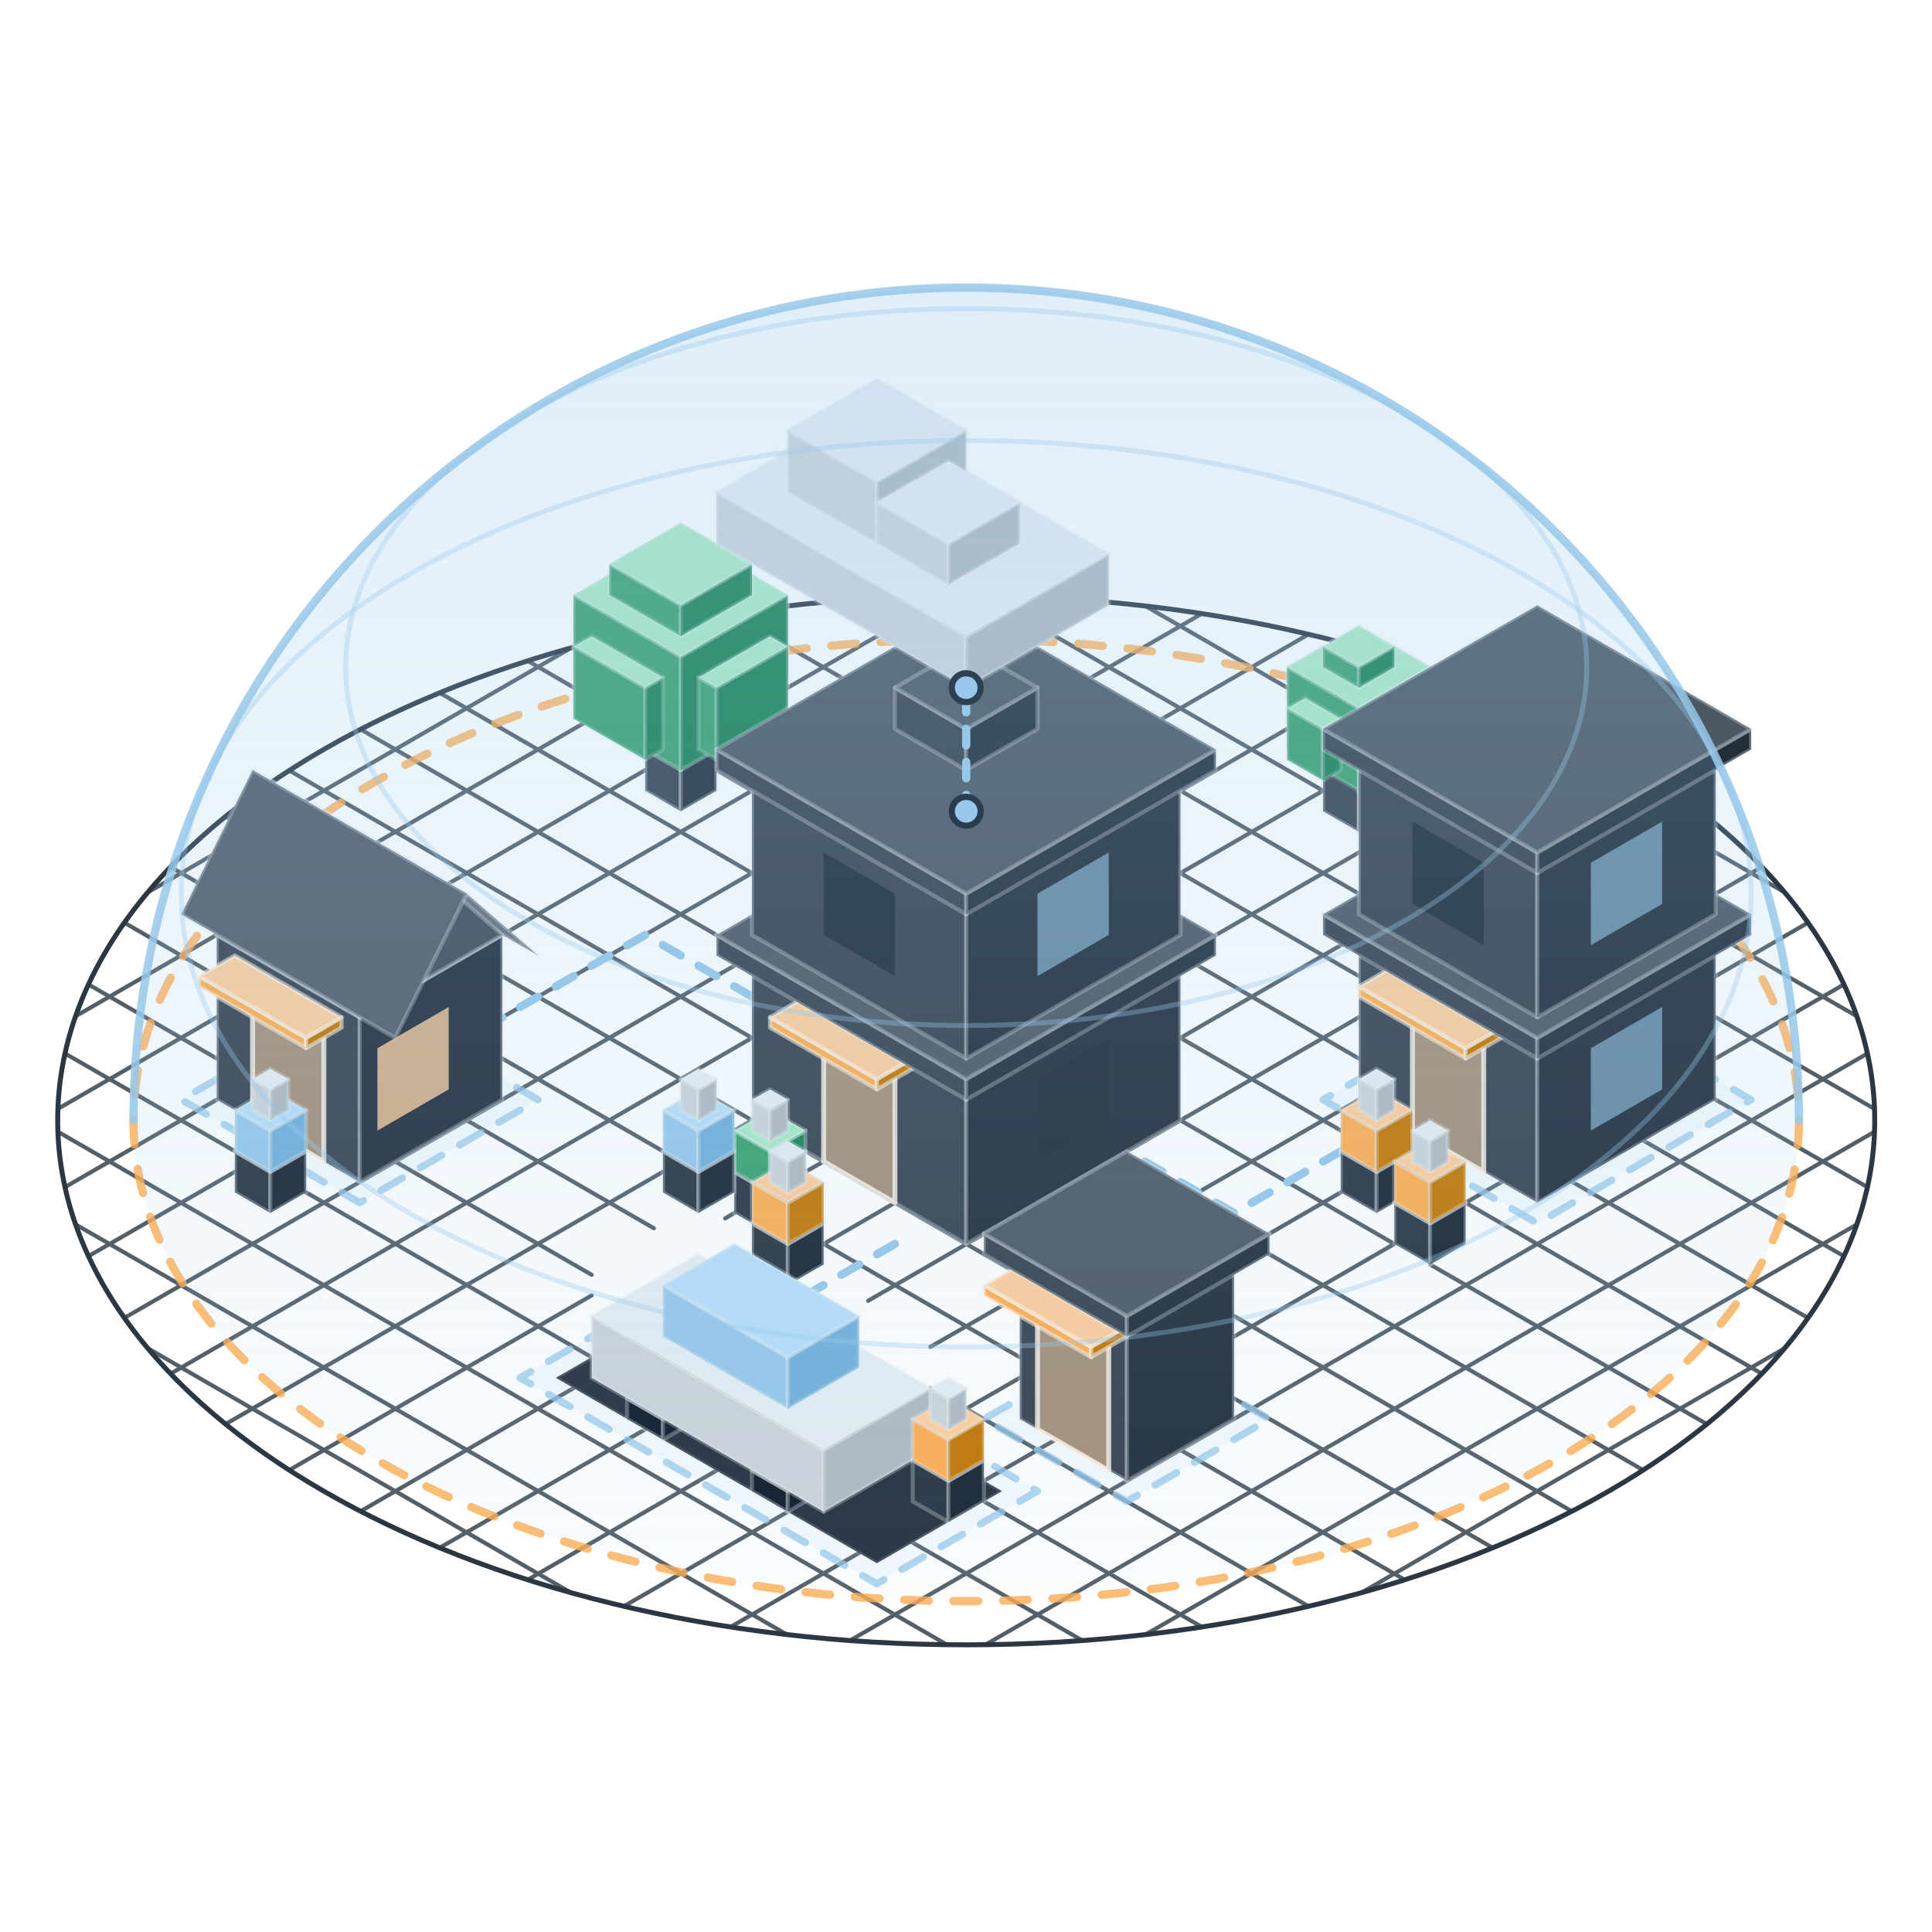
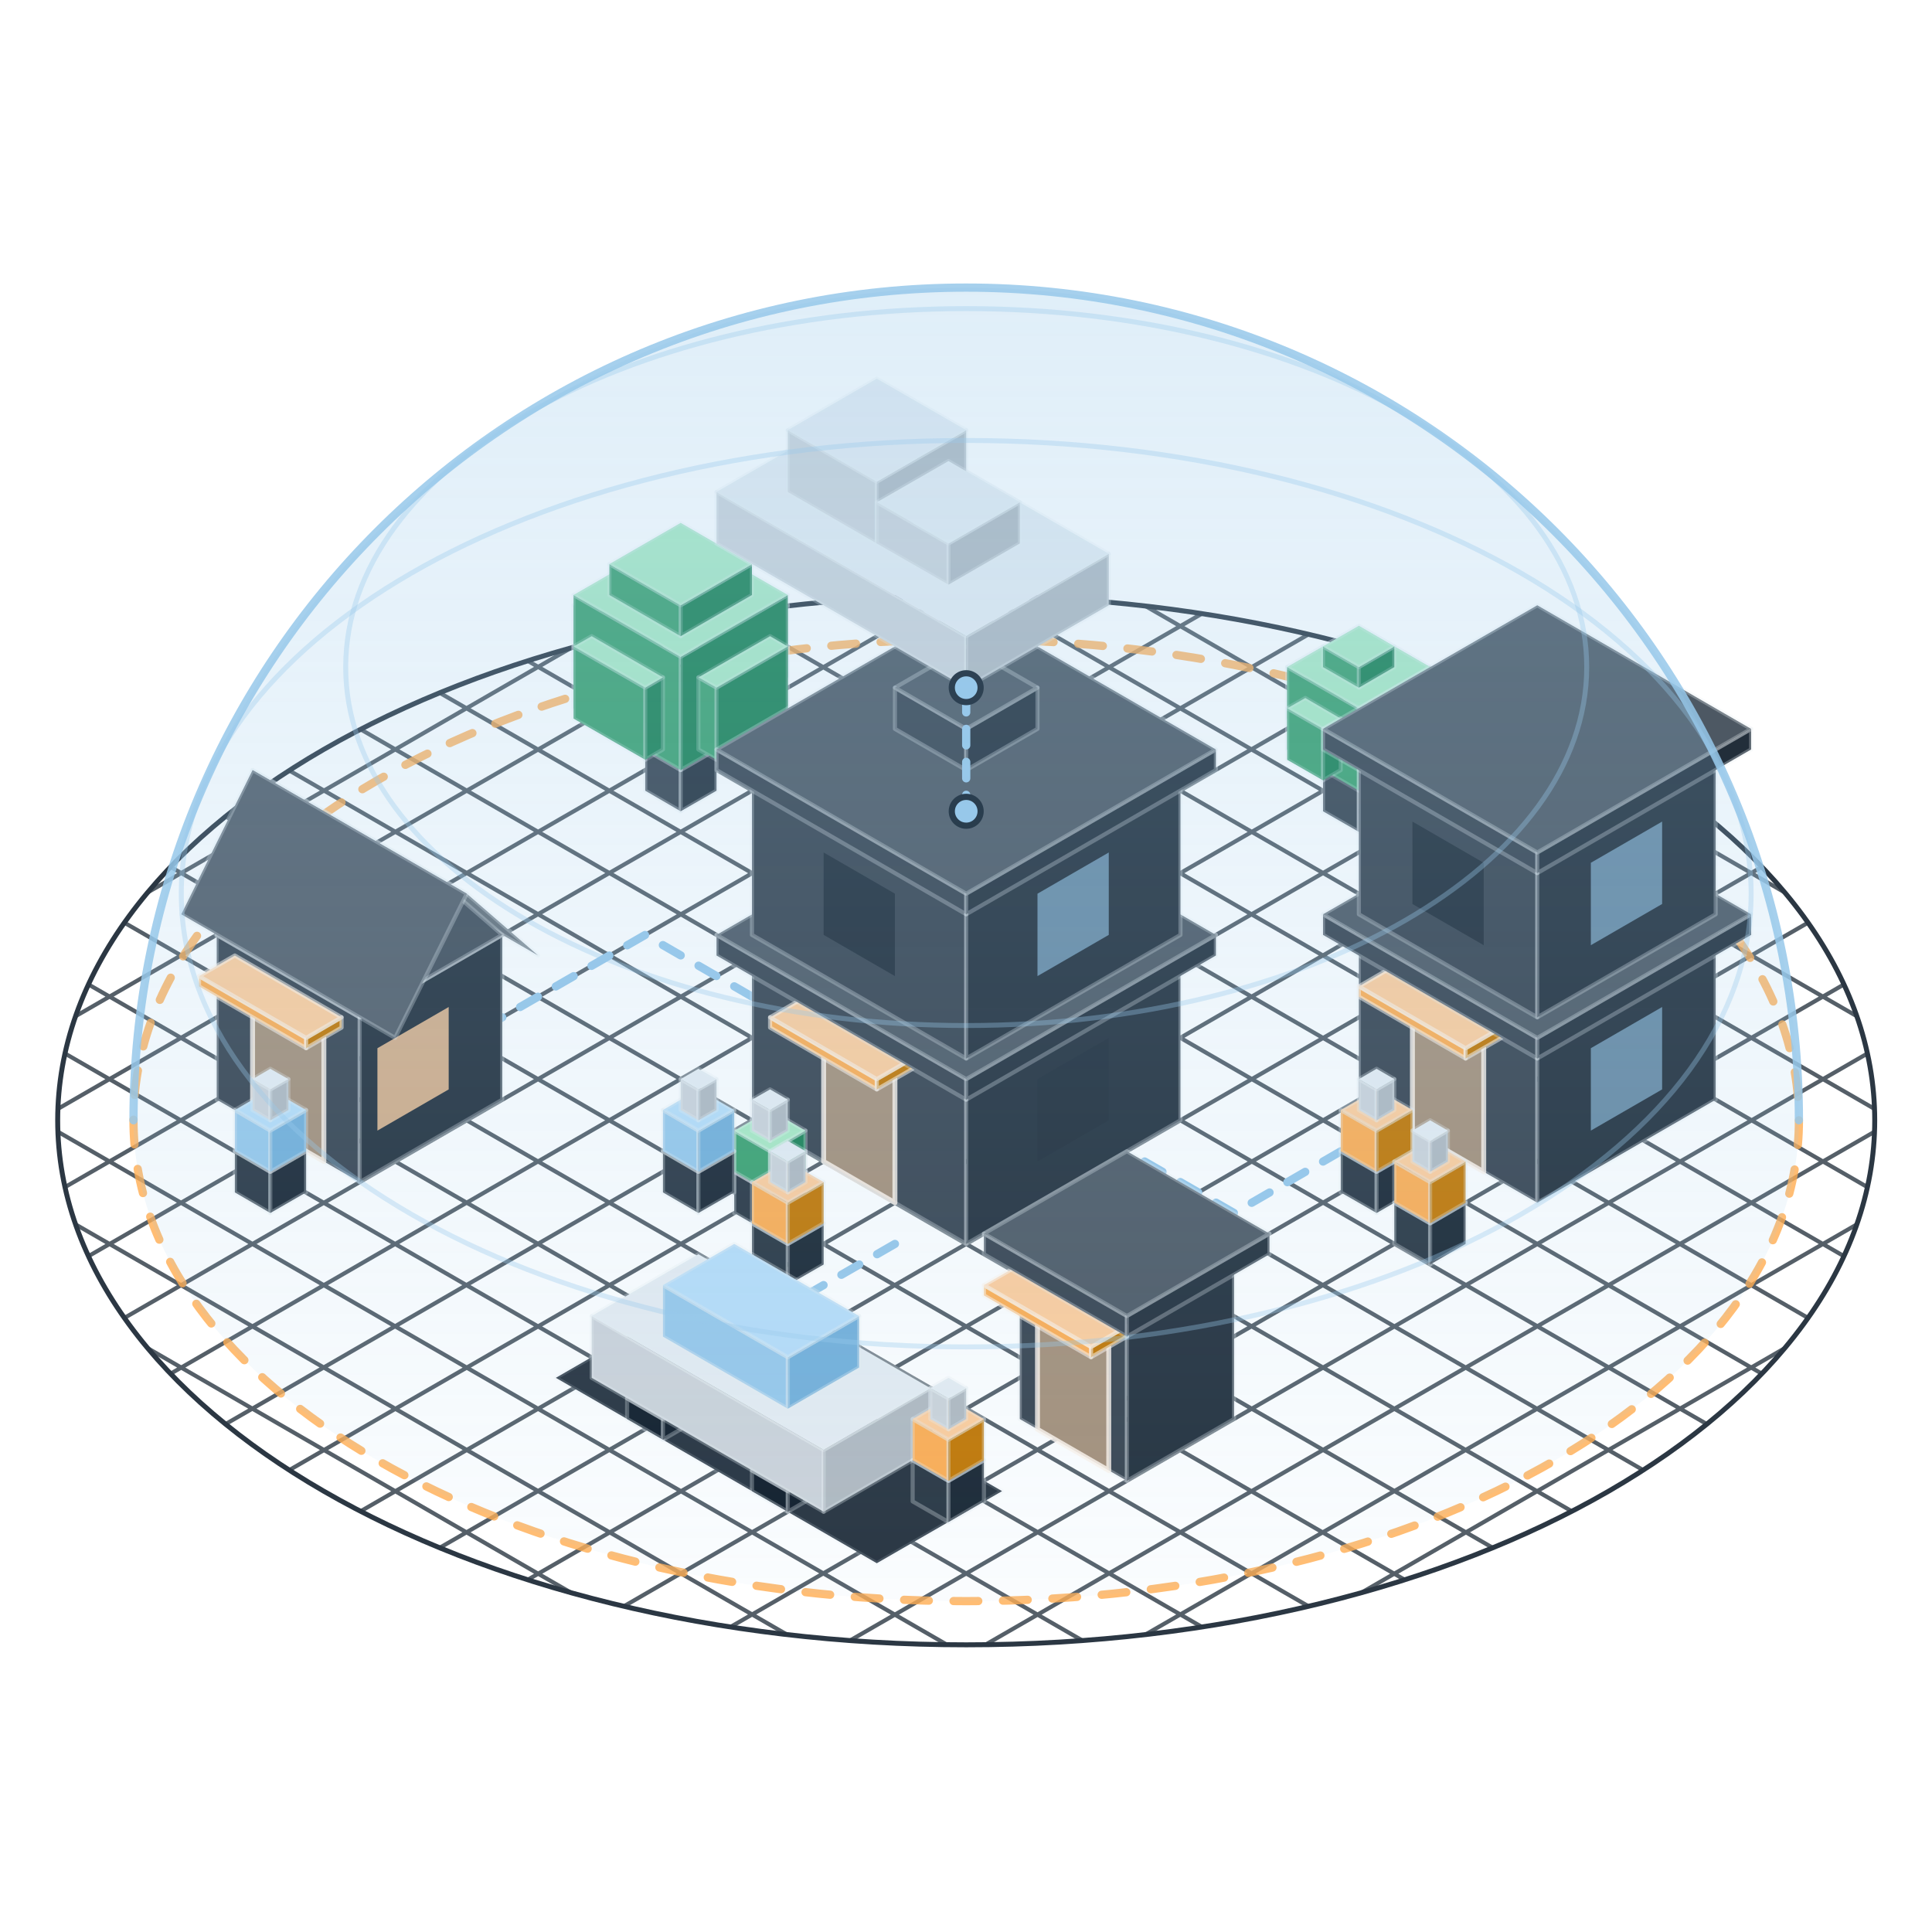
<svg xmlns="http://www.w3.org/2000/svg" id="plain" viewBox="-234.5 -271.9 468.9 468.9" width="480" height="480" role="img" aria-label="A business that grows: the office, a home, a car and café, a second office, the cloud over it all, and a dome that protects it">
  <style>svg:target .lbl{display:none}</style>
  <g font-family="Barlow, 'Segoe UI', Roboto, Helvetica, Arial, sans-serif" stroke-linecap="round" stroke-linejoin="round">
-     <path d="M-96.0,-114.6L-198.5,-55.4M-43.7,-124.7L-216.1,-25.3M-4.8,-127.2L-52.0,-100.0M-77.9,-85.0L-129.9,-55.0M-181.9,-25.0L-220.4,-2.8M28.1,-126.2L4.3,-112.5M-52.0,-80.0L-112.6,-45.0M-181.9,-5.0L-218.7,16.2M57.1,-122.9L21.7,-102.5M-52.0,-60.0L-112.6,-25.0M-177.5,12.5L-212.9,32.9M83.0,-117.9L39.0,-92.5M-52.0,-40.0L-204.2,47.9M106.4,-111.5L52.0,-80.0M-52.0,-20.0L-193.1,61.5M86.6,-80.0L52.0,-60.0M-52.0,0.0L-60.6,5.0M-73.6,12.5L-179.7,73.7M95.3,-65.0L52.0,-40.0M-34.6,10.0L-39.0,12.5M-56.3,22.5L-58.5,23.8M-90.9,42.5L-164.3,84.9M99.6,-47.5L52.0,-20.0M-17.3,20.0L-34.6,30.0M-95.3,65.0L-147.0,94.9M95.3,-25.0L-23.8,43.8M-77.9,75.0L-127.7,103.7M193.1,-61.5L181.9,-55.0M95.3,-5.0L47.6,22.5M13.0,42.5L-8.7,55.0M-60.6,85.0L-106.4,111.5M204.2,-47.9L181.9,-35.0M112.6,5.0L108.3,7.5M90.9,17.5L65.0,32.5M13.0,62.5L-8.7,75.0M-43.3,95.0L-83.0,117.9M212.9,-32.9L181.9,-15.0M129.9,15.0L121.2,20.0M103.9,30.0L65.0,52.5M21.7,77.5L4.3,87.5M-26.0,105.0L-57.1,122.9M218.7,-16.2L-28.1,126.2M220.4,2.8L4.8,127.2M216.1,25.3L43.7,124.7M198.5,55.4L96.0,114.6M96.0,-114.6L116.9,-102.5M181.9,-65.0L198.5,-55.4M43.7,-124.7L99.6,-92.5M177.5,-47.5L216.1,-25.3M4.8,-127.2L86.6,-80.0M181.9,-25.0L220.4,-2.8M-28.1,-126.2L-4.3,-112.5M52.0,-80.0L95.3,-55.0M181.9,-5.0L218.7,16.2M-57.1,-122.9L-21.7,-102.5M52.0,-60.0L95.3,-35.0M164.5,5.0L212.9,32.9M-83.0,-117.9L-69.3,-110.0M-52.0,-100.0L-39.0,-92.5M52.0,-40.0L95.3,-15.0M147.2,15.0L204.2,47.9M-106.4,-111.5L-86.6,-100.0M-60.6,-85.0L-52.0,-80.0M52.0,-20.0L95.3,5.0M108.3,12.5L112.6,15.0M121.2,20.0L193.1,61.5M-127.7,-103.7L-52.0,-60.0M52.0,0.0L103.9,30.0M112.6,35.0L179.7,73.7M-147.0,-94.9L-52.0,-40.0M34.6,10.0L164.3,84.9M-164.3,-84.9L-52.0,-20.0M17.3,20.0L26.0,25.0M65.0,47.5L147.0,94.9M-179.7,-73.7L-155.9,-60.0M-112.6,-35.0L13.0,37.5M65.0,67.5L127.7,103.7M-193.1,-61.5L-173.2,-50.0M-112.6,-15.0L-73.6,7.5M-34.6,30.0L13.0,57.5M52.0,80.0L106.4,111.5M-204.2,-47.9L-181.9,-35.0M-121.2,0.0L-75.8,26.2M-8.7,65.0L83.0,117.9M-212.9,-32.9L-181.9,-15.0M-138.6,10.0L-90.9,37.5M4.3,92.5L57.1,122.9M-218.7,-16.2L-177.5,7.5M-160.2,17.5L-90.9,57.5M-13.0,102.5L28.1,126.2M-220.4,2.8L-4.8,127.2M-216.1,25.3L-43.7,124.7M-198.5,55.4L-96.0,114.6" class="floor" fill="none" stroke="#2B3743" stroke-width="1" stroke-opacity="0.8" />
+     <path d="M-96.0,-114.6L-198.5,-55.4M-43.7,-124.7L-216.1,-25.3M-4.8,-127.2L-220.4,-2.8M28.1,-126.2L-218.7,16.2M57.1,-122.9L-212.9,32.9M83.0,-117.9L-204.2,47.9M106.4,-111.5L-193.1,61.5M127.7,-103.7L-179.7,73.7M147.0,-94.9L-164.3,84.9M164.3,-84.9L-147.0,94.9M179.7,-73.7L-127.7,103.7M193.1,-61.5L-106.4,111.5M204.2,-47.9L-83.0,117.9M212.9,-32.9L-57.1,122.9M218.7,-16.2L-28.1,126.2M220.4,2.8L4.8,127.2M216.1,25.3L43.7,124.7M198.5,55.4L96.0,114.6M96.0,-114.6L198.5,-55.4M43.7,-124.7L216.1,-25.3M4.8,-127.2L220.4,-2.8M-28.1,-126.2L218.7,16.2M-57.1,-122.9L212.9,32.9M-83.0,-117.9L204.2,47.9M-106.4,-111.5L193.1,61.5M-127.7,-103.7L179.7,73.7M-147.0,-94.9L164.3,84.9M-164.3,-84.9L147.0,94.9M-179.7,-73.7L127.7,103.7M-193.1,-61.5L106.4,111.5M-204.2,-47.9L83.0,117.9M-212.9,-32.9L57.1,122.9M-218.7,-16.2L28.1,126.2M-220.4,2.8L-4.8,127.2M-216.1,25.3L-43.7,124.7M-198.5,55.4L-96.0,114.6" class="floor" fill="none" stroke="#2B3743" stroke-width="1" stroke-opacity="0.8" />
    <ellipse cx="0.0" cy="0.0" rx="220.5" ry="127.3" fill="none" stroke="#2B3743" stroke-width="1.2" />
-     <g class="lot" data-s="2">
-       <polygon points="-147.2,-30.0 -103.9,-5.0 -147.2,20.0 -190.5,-5.0" fill="#97C8EA" fill-opacity="0.09" stroke="#97C8EA" stroke-width="1.75" stroke-opacity="0.75" stroke-dasharray="6 5" />
-     </g>
-     <g class="lot" data-s="3">
-       <polygon points="-69.3,40.0 17.3,90.0 -21.7,112.5 -108.3,62.5" fill="#97C8EA" fill-opacity="0.09" stroke="#97C8EA" stroke-width="1.75" stroke-opacity="0.75" stroke-dasharray="6 5" />
-       <polygon points="39.0,52.5 73.6,72.5 39.0,92.5 4.3,72.5" fill="#97C8EA" fill-opacity="0.09" stroke="#97C8EA" stroke-width="1.75" stroke-opacity="0.75" stroke-dasharray="6 5" />
-     </g>
-     <g class="lot" data-s="4">
-       <polygon points="138.6,-35.0 190.5,-5.0 138.6,25.0 86.6,-5.0" fill="#97C8EA" fill-opacity="0.09" stroke="#97C8EA" stroke-width="1.75" stroke-opacity="0.75" stroke-dasharray="6 5" />
-     </g>
    <g class="pc" data-s="5" data-o="0">
      <ellipse cx="0.0" cy="0.0" rx="202.1" ry="116.7" fill="none" stroke="#FFAD51" stroke-width="2" stroke-dasharray="6 6" stroke-opacity="0.8" />
    </g>
    <g class="pc" data-s="2" data-o="1">
      <polyline points="-26.0,-15.0 -77.9,-45.0 -125.6,-17.5" fill="none" stroke="#97C8EA" stroke-width="2" stroke-dasharray="5 5" stroke-linecap="round" />
    </g>
    <g class="pc" data-s="3" data-o="2">
      <polyline points="-17.3,30.0 -56.3,52.5" fill="none" stroke="#97C8EA" stroke-width="2" stroke-dasharray="5 5" stroke-linecap="round" />
    </g>
    <g class="pc" data-s="4" data-o="2">
      <polyline points="43.3,10.0 65.0,22.5 99.6,2.5" fill="none" stroke="#97C8EA" stroke-width="2" stroke-dasharray="5 5" stroke-linecap="round" />
    </g>
    <polygon points="-69.3,45.0 8.7,90.0 -21.7,107.5 -99.6,62.5" fill="#25303C" stroke="#E6ECF2" stroke-width="1" stroke-opacity="0.15" />
    <polyline points="-71.4,61.2 -54.1,71.2" fill="none" stroke="#E6ECF2" stroke-width="1.5" stroke-opacity="0.35" />
    <g class="pc" data-s="1" data-o="2">
      <polygon points="86.6,-75.0 95.3,-70.0 95.3,-82.5 86.6,-87.5" fill="#37424E" stroke="#E6ECF2" stroke-width="1" stroke-opacity="0.3" />
      <polygon points="103.9,-75.0 95.3,-70.0 95.3,-82.5 103.9,-87.5" fill="#222E3A" stroke="#E6ECF2" stroke-width="1" stroke-opacity="0.3" />
      <polygon points="95.3,-92.5 103.9,-87.5 95.3,-82.5 86.6,-87.5" fill="#4D5863" stroke="#E6ECF2" stroke-width="1" stroke-opacity="0.3" />
      <polygon points="86.6,-87.5 95.3,-82.5 95.3,-85.0 86.6,-90.0" fill="#3BA16E" stroke="#E6ECF2" stroke-width="1" stroke-opacity="0.22" />
      <polygon points="103.9,-87.5 95.3,-82.5 95.3,-85.0 103.9,-90.0" fill="#198152" stroke="#E6ECF2" stroke-width="1" stroke-opacity="0.22" />
      <polygon points="95.3,-95.0 103.9,-90.0 95.3,-85.0 86.6,-90.0" fill="#A9E9C3" stroke="#E6ECF2" stroke-width="1" stroke-opacity="0.22" />
      <polygon points="77.9,-97.5 82.3,-95.0 82.3,-107.5 77.9,-110.0" fill="#3BA16E" stroke="#E6ECF2" stroke-width="1" stroke-opacity="0.22" />
      <polygon points="90.9,-100.0 82.3,-95.0 82.3,-107.5 90.9,-112.5" fill="#198152" stroke="#E6ECF2" stroke-width="1" stroke-opacity="0.22" />
      <polygon points="86.6,-115.0 90.9,-112.5 82.3,-107.5 77.9,-110.0" fill="#A9E9C3" stroke="#E6ECF2" stroke-width="1" stroke-opacity="0.22" />
      <polygon points="99.6,-100.0 108.3,-95.0 108.3,-107.5 99.6,-112.5" fill="#3BA16E" stroke="#E6ECF2" stroke-width="1" stroke-opacity="0.22" />
      <polygon points="112.6,-97.5 108.3,-95.0 108.3,-107.5 112.6,-110.0" fill="#198152" stroke="#E6ECF2" stroke-width="1" stroke-opacity="0.22" />
      <polygon points="103.9,-115.0 112.6,-110.0 108.3,-107.5 99.6,-112.5" fill="#A9E9C3" stroke="#E6ECF2" stroke-width="1" stroke-opacity="0.22" />
      <polygon points="77.9,-90.0 95.3,-80.0 95.3,-100.0 77.9,-110.0" fill="#3BA16E" stroke="#E6ECF2" stroke-width="1" stroke-opacity="0.22" />
      <polygon points="112.6,-90.0 95.3,-80.0 95.3,-100.0 112.6,-110.0" fill="#198152" stroke="#E6ECF2" stroke-width="1" stroke-opacity="0.22" />
      <polygon points="95.3,-120.0 112.6,-110.0 95.3,-100.0 77.9,-110.0" fill="#A9E9C3" stroke="#E6ECF2" stroke-width="1" stroke-opacity="0.22" />
      <polygon points="99.6,-85.0 103.9,-82.5 103.9,-95.0 99.6,-97.5" fill="#3BA16E" stroke="#E6ECF2" stroke-width="1" stroke-opacity="0.22" />
      <polygon points="112.6,-87.5 103.9,-82.5 103.9,-95.0 112.6,-100.0" fill="#198152" stroke="#E6ECF2" stroke-width="1" stroke-opacity="0.22" />
      <polygon points="108.3,-102.5 112.6,-100.0 103.9,-95.0 99.6,-97.5" fill="#A9E9C3" stroke="#E6ECF2" stroke-width="1" stroke-opacity="0.22" />
      <polygon points="77.9,-87.5 86.6,-82.5 86.6,-95.0 77.9,-100.0" fill="#3BA16E" stroke="#E6ECF2" stroke-width="1" stroke-opacity="0.22" />
      <polygon points="90.9,-85.0 86.6,-82.5 86.6,-95.0 90.9,-97.5" fill="#198152" stroke="#E6ECF2" stroke-width="1" stroke-opacity="0.22" />
      <polygon points="82.3,-102.5 90.9,-97.5 86.6,-95.0 77.9,-100.0" fill="#A9E9C3" stroke="#E6ECF2" stroke-width="1" stroke-opacity="0.22" />
      <polygon points="86.6,-110.0 95.3,-105.0 95.3,-110.0 86.6,-115.0" fill="#3BA16E" stroke="#E6ECF2" stroke-width="1" stroke-opacity="0.22" />
      <polygon points="103.9,-110.0 95.3,-105.0 95.3,-110.0 103.9,-115.0" fill="#198152" stroke="#E6ECF2" stroke-width="1" stroke-opacity="0.22" />
      <polygon points="95.3,-120.0 103.9,-115.0 95.3,-110.0 86.6,-115.0" fill="#A9E9C3" stroke="#E6ECF2" stroke-width="1" stroke-opacity="0.22" />
      <polygon points="-77.9,-80.0 -69.3,-75.0 -69.3,-90.0 -77.9,-95.0" fill="#37424E" stroke="#E6ECF2" stroke-width="1" stroke-opacity="0.3" />
      <polygon points="-60.6,-80.0 -69.3,-75.0 -69.3,-90.0 -60.6,-95.0" fill="#222E3A" stroke="#E6ECF2" stroke-width="1" stroke-opacity="0.3" />
      <polygon points="-69.3,-100.0 -60.6,-95.0 -69.3,-90.0 -77.9,-95.0" fill="#4D5863" stroke="#E6ECF2" stroke-width="1" stroke-opacity="0.3" />
      <polygon points="-86.6,-95.0 -69.3,-85.0 -69.3,-90.0 -86.6,-100.0" fill="#3BA16E" stroke="#E6ECF2" stroke-width="1" stroke-opacity="0.22" />
      <polygon points="-52.0,-95.0 -69.3,-85.0 -69.3,-90.0 -52.0,-100.0" fill="#198152" stroke="#E6ECF2" stroke-width="1" stroke-opacity="0.22" />
      <polygon points="-69.3,-110.0 -52.0,-100.0 -69.3,-90.0 -86.6,-100.0" fill="#A9E9C3" stroke="#E6ECF2" stroke-width="1" stroke-opacity="0.22" />
      <polygon points="-95.3,-107.5 -90.9,-105.0 -90.9,-122.5 -95.3,-125.0" fill="#3BA16E" stroke="#E6ECF2" stroke-width="1" stroke-opacity="0.22" />
      <polygon points="-73.6,-115.0 -90.9,-105.0 -90.9,-122.5 -73.6,-132.5" fill="#198152" stroke="#E6ECF2" stroke-width="1" stroke-opacity="0.22" />
      <polygon points="-77.9,-135.0 -73.6,-132.5 -90.9,-122.5 -95.3,-125.0" fill="#A9E9C3" stroke="#E6ECF2" stroke-width="1" stroke-opacity="0.22" />
      <polygon points="-65.0,-115.0 -47.6,-105.0 -47.6,-122.5 -65.0,-132.5" fill="#3BA16E" stroke="#E6ECF2" stroke-width="1" stroke-opacity="0.22" />
      <polygon points="-43.3,-107.5 -47.6,-105.0 -47.6,-122.5 -43.3,-125.0" fill="#198152" stroke="#E6ECF2" stroke-width="1" stroke-opacity="0.22" />
      <polygon points="-60.6,-135.0 -43.3,-125.0 -47.6,-122.5 -65.0,-132.5" fill="#A9E9C3" stroke="#E6ECF2" stroke-width="1" stroke-opacity="0.22" />
      <polygon points="-95.3,-100.0 -69.3,-85.0 -69.3,-112.5 -95.3,-127.5" fill="#3BA16E" stroke="#E6ECF2" stroke-width="1" stroke-opacity="0.22" />
      <polygon points="-43.3,-100.0 -69.3,-85.0 -69.3,-112.5 -43.3,-127.5" fill="#198152" stroke="#E6ECF2" stroke-width="1" stroke-opacity="0.22" />
      <polygon points="-69.3,-142.5 -43.3,-127.5 -69.3,-112.5 -95.3,-127.5" fill="#A9E9C3" stroke="#E6ECF2" stroke-width="1" stroke-opacity="0.22" />
      <polygon points="-65.0,-90.0 -60.6,-87.5 -60.6,-105.0 -65.0,-107.5" fill="#3BA16E" stroke="#E6ECF2" stroke-width="1" stroke-opacity="0.22" />
      <polygon points="-43.3,-97.5 -60.6,-87.5 -60.6,-105.0 -43.3,-115.0" fill="#198152" stroke="#E6ECF2" stroke-width="1" stroke-opacity="0.22" />
      <polygon points="-47.6,-117.5 -43.3,-115.0 -60.6,-105.0 -65.0,-107.5" fill="#A9E9C3" stroke="#E6ECF2" stroke-width="1" stroke-opacity="0.22" />
      <polygon points="-95.3,-97.5 -77.9,-87.5 -77.9,-105.0 -95.3,-115.0" fill="#3BA16E" stroke="#E6ECF2" stroke-width="1" stroke-opacity="0.22" />
      <polygon points="-73.6,-90.0 -77.9,-87.5 -77.9,-105.0 -73.6,-107.5" fill="#198152" stroke="#E6ECF2" stroke-width="1" stroke-opacity="0.22" />
      <polygon points="-90.9,-117.5 -73.6,-107.5 -77.9,-105.0 -95.3,-115.0" fill="#A9E9C3" stroke="#E6ECF2" stroke-width="1" stroke-opacity="0.22" />
      <polygon points="-86.6,-127.5 -69.3,-117.5 -69.3,-125.0 -86.6,-135.0" fill="#3BA16E" stroke="#E6ECF2" stroke-width="1" stroke-opacity="0.22" />
      <polygon points="-52.0,-127.5 -69.3,-117.5 -69.3,-125.0 -52.0,-135.0" fill="#198152" stroke="#E6ECF2" stroke-width="1" stroke-opacity="0.22" />
      <polygon points="-69.3,-145.0 -52.0,-135.0 -69.3,-125.0 -86.6,-135.0" fill="#A9E9C3" stroke="#E6ECF2" stroke-width="1" stroke-opacity="0.22" />
    </g>
    <g class="pc" data-s="4" data-o="0">
      <polygon points="95.3,-5.0 138.6,20.0 138.6,-20.0 95.3,-45.0" fill="#37424E" stroke="#E6ECF2" stroke-width="1" stroke-opacity="0.3" />
      <polygon points="181.9,-5.0 138.6,20.0 138.6,-20.0 181.9,-45.0" fill="#222E3A" stroke="#E6ECF2" stroke-width="1" stroke-opacity="0.3" />
      <polygon points="138.6,-70.0 181.9,-45.0 138.6,-20.0 95.3,-45.0" fill="#4D5863" stroke="#E6ECF2" stroke-width="1" stroke-opacity="0.3" />
      <polygon points="168.9,-7.5 151.6,2.5 151.6,-17.5 168.9,-27.5" fill="#97C8EA" fill-opacity="0.6" />
      <polygon points="108.3,2.5 125.6,12.5 125.6,-17.5 108.3,-27.5" fill="#FFCD9B" fill-opacity="0.55" stroke="#FFF5EC" stroke-width="1.2" stroke-opacity="0.8" />
      <polygon points="95.3,-30.0 121.2,-15.0 121.2,-17.5 95.3,-32.5" fill="#FFAD51" stroke="#FFF5EC" stroke-width="1" stroke-opacity="0.55" />
      <polygon points="129.9,-20.0 121.2,-15.0 121.2,-17.5 129.9,-22.5" fill="#C37600" stroke="#FFF5EC" stroke-width="1" stroke-opacity="0.55" />
      <polygon points="103.9,-37.5 129.9,-22.5 121.2,-17.5 95.3,-32.5" fill="#FFCD9B" stroke="#FFF5EC" stroke-width="1" stroke-opacity="0.55" />
      <polygon points="86.6,-45.0 138.6,-15.0 138.6,-20.0 86.6,-50.0" fill="#37424E" stroke="#E6ECF2" stroke-width="1" stroke-opacity="0.3" />
      <polygon points="190.5,-45.0 138.6,-15.0 138.6,-20.0 190.5,-50.0" fill="#222E3A" stroke="#E6ECF2" stroke-width="1" stroke-opacity="0.3" />
      <polygon points="138.6,-80.0 190.5,-50.0 138.6,-20.0 86.6,-50.0" fill="#4D5863" stroke="#E6ECF2" stroke-width="1" stroke-opacity="0.3" />
    </g>
    <g class="pc" data-s="4" data-o="1">
      <polygon points="95.3,-50.0 138.6,-25.0 138.6,-65.0 95.3,-90.0" fill="#37424E" stroke="#E6ECF2" stroke-width="1" stroke-opacity="0.3" />
      <polygon points="181.9,-50.0 138.6,-25.0 138.6,-65.0 181.9,-90.0" fill="#222E3A" stroke="#E6ECF2" stroke-width="1" stroke-opacity="0.3" />
      <polygon points="138.6,-115.0 181.9,-90.0 138.6,-65.0 95.3,-90.0" fill="#4D5863" stroke="#E6ECF2" stroke-width="1" stroke-opacity="0.3" />
      <polygon points="168.9,-52.5 151.6,-42.5 151.6,-62.5 168.9,-72.5" fill="#97C8EA" fill-opacity="0.6" />
      <polygon points="108.3,-52.5 125.6,-42.5 125.6,-62.5 108.3,-72.5" fill="#1F2B37" />
      <polygon points="86.6,-90.0 138.6,-60.0 138.6,-65.0 86.6,-95.0" fill="#37424E" stroke="#E6ECF2" stroke-width="1" stroke-opacity="0.3" />
      <polygon points="190.5,-90.0 138.6,-60.0 138.6,-65.0 190.5,-95.0" fill="#222E3A" stroke="#E6ECF2" stroke-width="1" stroke-opacity="0.3" />
      <polygon points="138.6,-125.0 190.5,-95.0 138.6,-65.0 86.6,-95.0" fill="#4D5863" stroke="#E6ECF2" stroke-width="1" stroke-opacity="0.3" />
    </g>
    <g class="pc" data-s="1" data-o="0">
      <polygon points="-52.0,0.0 0.0,30.0 0.0,-10.0 -52.0,-40.0" fill="#37424E" stroke="#E6ECF2" stroke-width="1" stroke-opacity="0.3" />
      <polygon points="52.0,0.0 0.0,30.0 0.0,-10.0 52.0,-40.0" fill="#222E3A" stroke="#E6ECF2" stroke-width="1" stroke-opacity="0.3" />
      <polygon points="0.0,-70.0 52.0,-40.0 0.0,-10.0 -52.0,-40.0" fill="#4D5863" stroke="#E6ECF2" stroke-width="1" stroke-opacity="0.3" />
      <polygon points="34.6,0.0 17.3,10.0 17.3,-10.0 34.6,-20.0" fill="#1F2B37" />
      <polygon points="-34.6,10.0 -17.3,20.0 -17.3,-10.0 -34.6,-20.0" fill="#FFCD9B" fill-opacity="0.55" stroke="#FFF5EC" stroke-width="1.2" stroke-opacity="0.8" />
      <polygon points="-47.6,-22.5 -21.7,-7.5 -21.7,-10.0 -47.6,-25.0" fill="#FFAD51" stroke="#FFF5EC" stroke-width="1" stroke-opacity="0.55" />
      <polygon points="-13.0,-12.5 -21.7,-7.5 -21.7,-10.0 -13.0,-15.0" fill="#C37600" stroke="#FFF5EC" stroke-width="1" stroke-opacity="0.55" />
      <polygon points="-39.0,-30.0 -13.0,-15.0 -21.7,-10.0 -47.6,-25.0" fill="#FFCD9B" stroke="#FFF5EC" stroke-width="1" stroke-opacity="0.55" />
      <polygon points="-60.6,-40.0 0.0,-5.0 0.0,-10.0 -60.6,-45.0" fill="#37424E" stroke="#E6ECF2" stroke-width="1" stroke-opacity="0.3" />
      <polygon points="60.6,-40.0 0.0,-5.0 0.0,-10.0 60.6,-45.0" fill="#222E3A" stroke="#E6ECF2" stroke-width="1" stroke-opacity="0.3" />
      <polygon points="0.0,-80.0 60.6,-45.0 0.0,-10.0 -60.6,-45.0" fill="#4D5863" stroke="#E6ECF2" stroke-width="1" stroke-opacity="0.3" />
    </g>
    <g class="pc" data-s="1" data-o="1">
      <polygon points="-52.0,-45.0 0.0,-15.0 0.0,-55.0 -52.0,-85.0" fill="#37424E" stroke="#E6ECF2" stroke-width="1" stroke-opacity="0.3" />
      <polygon points="52.0,-45.0 0.0,-15.0 0.0,-55.0 52.0,-85.0" fill="#222E3A" stroke="#E6ECF2" stroke-width="1" stroke-opacity="0.3" />
      <polygon points="0.0,-115.0 52.0,-85.0 0.0,-55.0 -52.0,-85.0" fill="#4D5863" stroke="#E6ECF2" stroke-width="1" stroke-opacity="0.3" />
      <polygon points="34.6,-45.0 17.3,-35.0 17.3,-55.0 34.6,-65.0" fill="#97C8EA" fill-opacity="0.6" />
      <polygon points="-34.6,-45.0 -17.3,-35.0 -17.3,-55.0 -34.6,-65.0" fill="#1F2B37" />
      <polygon points="-60.6,-85.0 0.0,-50.0 0.0,-55.0 -60.6,-90.0" fill="#37424E" stroke="#E6ECF2" stroke-width="1" stroke-opacity="0.3" />
      <polygon points="60.6,-85.0 0.0,-50.0 0.0,-55.0 60.6,-90.0" fill="#222E3A" stroke="#E6ECF2" stroke-width="1" stroke-opacity="0.3" />
      <polygon points="0.0,-125.0 60.6,-90.0 0.0,-55.0 -60.6,-90.0" fill="#4D5863" stroke="#E6ECF2" stroke-width="1" stroke-opacity="0.3" />
      <polygon points="-17.3,-95.0 0.0,-85.0 0.0,-95.0 -17.3,-105.0" fill="#37424E" stroke="#E6ECF2" stroke-width="1" stroke-opacity="0.3" />
      <polygon points="17.3,-95.0 0.0,-85.0 0.0,-95.0 17.3,-105.0" fill="#222E3A" stroke="#E6ECF2" stroke-width="1" stroke-opacity="0.3" />
      <polygon points="0.0,-115.0 17.3,-105.0 0.0,-95.0 -17.3,-105.0" fill="#4D5863" stroke="#E6ECF2" stroke-width="1" stroke-opacity="0.3" />
    </g>
    <g class="pc" data-s="4" data-o="3">
      <polygon points="90.9,17.5 99.6,22.5 99.6,12.5 90.9,7.5" fill="#283440" stroke="#E6ECF2" stroke-width="1" stroke-opacity="0.3" />
      <polygon points="108.3,17.5 99.6,22.5 99.6,12.5 108.3,7.5" fill="#182430" stroke="#E6ECF2" stroke-width="1" stroke-opacity="0.3" />
      <polygon points="99.6,2.5 108.3,7.5 99.6,12.5 90.9,7.5" fill="#25303C" stroke="#E6ECF2" stroke-width="1" stroke-opacity="0.3" />
      <polygon points="90.9,7.5 99.6,12.5 99.6,2.5 90.9,-2.5" fill="#FFAD51" stroke="#E6ECF2" stroke-width="1" stroke-opacity="0.3" />
      <polygon points="108.3,7.5 99.6,12.5 99.6,2.5 108.3,-2.5" fill="#C37600" stroke="#E6ECF2" stroke-width="1" stroke-opacity="0.3" />
      <polygon points="99.6,-7.5 108.3,-2.5 99.6,2.5 90.9,-2.5" fill="#FFCD9B" stroke="#E6ECF2" stroke-width="1" stroke-opacity="0.3" />
      <polygon points="95.3,-2.5 99.6,0.0 99.6,-7.5 95.3,-10.0" fill="#CDD3D9" stroke="#E6ECF2" stroke-width="1" stroke-opacity="0.3" />
      <polygon points="103.9,-2.5 99.6,0.0 99.6,-7.5 103.9,-10.0" fill="#B1B9C0" stroke="#E6ECF2" stroke-width="1" stroke-opacity="0.3" />
      <polygon points="99.6,-12.5 103.9,-10.0 99.6,-7.5 95.3,-10.0" fill="#E6ECF2" stroke="#E6ECF2" stroke-width="1" stroke-opacity="0.3" />
    </g>
    <g class="pc" data-s="4" data-o="4">
      <polygon points="103.9,30.0 112.6,35.0 112.6,25.0 103.9,20.0" fill="#283440" stroke="#E6ECF2" stroke-width="1" stroke-opacity="0.3" />
      <polygon points="121.2,30.0 112.6,35.0 112.6,25.0 121.2,20.0" fill="#182430" stroke="#E6ECF2" stroke-width="1" stroke-opacity="0.3" />
      <polygon points="112.6,15.0 121.2,20.0 112.6,25.0 103.9,20.0" fill="#25303C" stroke="#E6ECF2" stroke-width="1" stroke-opacity="0.3" />
      <polygon points="103.9,20.0 112.6,25.0 112.6,15.0 103.9,10.0" fill="#FFAD51" stroke="#E6ECF2" stroke-width="1" stroke-opacity="0.3" />
      <polygon points="121.2,20.0 112.6,25.0 112.6,15.0 121.2,10.0" fill="#C37600" stroke="#E6ECF2" stroke-width="1" stroke-opacity="0.3" />
      <polygon points="112.6,5.0 121.2,10.0 112.6,15.0 103.9,10.0" fill="#FFCD9B" stroke="#E6ECF2" stroke-width="1" stroke-opacity="0.3" />
      <polygon points="108.3,10.0 112.6,12.5 112.6,5.0 108.3,2.5" fill="#CDD3D9" stroke="#E6ECF2" stroke-width="1" stroke-opacity="0.3" />
      <polygon points="116.9,10.0 112.6,12.5 112.6,5.0 116.9,2.5" fill="#B1B9C0" stroke="#E6ECF2" stroke-width="1" stroke-opacity="0.3" />
      <polygon points="112.6,0.0 116.9,2.5 112.6,5.0 108.3,2.5" fill="#E6ECF2" stroke="#E6ECF2" stroke-width="1" stroke-opacity="0.3" />
    </g>
    <g class="pc" data-s="3" data-o="0">
      <polygon points="13.0,72.5 39.0,87.5 39.0,47.5 13.0,32.5" fill="#37424E" stroke="#E6ECF2" stroke-width="1" stroke-opacity="0.3" />
      <polygon points="65.0,72.5 39.0,87.5 39.0,47.5 65.0,32.5" fill="#222E3A" stroke="#E6ECF2" stroke-width="1" stroke-opacity="0.3" />
      <polygon points="39.0,17.5 65.0,32.5 39.0,47.5 13.0,32.5" fill="#4D5863" stroke="#E6ECF2" stroke-width="1" stroke-opacity="0.3" />
      <polygon points="17.3,75.0 34.6,85.0 34.6,55.0 17.3,45.0" fill="#FFCD9B" fill-opacity="0.55" stroke="#FFF5EC" stroke-width="1.2" stroke-opacity="0.8" />
      <polygon points="4.3,42.5 30.3,57.5 30.3,55.0 4.3,40.0" fill="#FFAD51" stroke="#FFF5EC" stroke-width="1" stroke-opacity="0.55" />
      <polygon points="39.0,52.5 30.3,57.5 30.3,55.0 39.0,50.0" fill="#C37600" stroke="#FFF5EC" stroke-width="1" stroke-opacity="0.55" />
      <polygon points="13.0,35.0 39.0,50.0 30.3,55.0 4.3,40.0" fill="#FFCD9B" stroke="#FFF5EC" stroke-width="1" stroke-opacity="0.55" />
      <polygon points="4.3,32.5 39.0,52.5 39.0,47.5 4.3,27.5" fill="#37424E" stroke="#E6ECF2" stroke-width="1" stroke-opacity="0.3" />
      <polygon points="73.6,32.5 39.0,52.5 39.0,47.5 73.6,27.5" fill="#222E3A" stroke="#E6ECF2" stroke-width="1" stroke-opacity="0.3" />
      <polygon points="39.0,7.5 73.6,27.5 39.0,47.5 4.3,27.5" fill="#4D5863" stroke="#E6ECF2" stroke-width="1" stroke-opacity="0.3" />
    </g>
    <g class="pc" data-s="1" data-o="3">
      <polygon points="-56.3,22.5 -47.6,27.5 -47.6,17.5 -56.3,12.5" fill="#283440" stroke="#E6ECF2" stroke-width="1" stroke-opacity="0.3" />
      <polygon points="-39.0,22.5 -47.6,27.5 -47.6,17.5 -39.0,12.5" fill="#182430" stroke="#E6ECF2" stroke-width="1" stroke-opacity="0.3" />
      <polygon points="-47.6,7.5 -39.0,12.5 -47.6,17.5 -56.3,12.5" fill="#25303C" stroke="#E6ECF2" stroke-width="1" stroke-opacity="0.3" />
      <polygon points="-56.3,12.5 -47.6,17.5 -47.6,7.5 -56.3,2.5" fill="#3BA16E" stroke="#E6ECF2" stroke-width="1" stroke-opacity="0.3" />
      <polygon points="-39.0,12.5 -47.6,17.5 -47.6,7.5 -39.0,2.5" fill="#198152" stroke="#E6ECF2" stroke-width="1" stroke-opacity="0.3" />
      <polygon points="-47.6,-2.5 -39.0,2.5 -47.6,7.5 -56.3,2.5" fill="#A9E9C3" stroke="#E6ECF2" stroke-width="1" stroke-opacity="0.3" />
      <polygon points="-52.0,2.5 -47.6,5.0 -47.6,-2.5 -52.0,-5.0" fill="#CDD3D9" stroke="#E6ECF2" stroke-width="1" stroke-opacity="0.3" />
      <polygon points="-43.3,2.5 -47.6,5.0 -47.6,-2.5 -43.3,-5.0" fill="#B1B9C0" stroke="#E6ECF2" stroke-width="1" stroke-opacity="0.3" />
      <polygon points="-47.6,-7.5 -43.3,-5.0 -47.6,-2.5 -52.0,-5.0" fill="#E6ECF2" stroke="#E6ECF2" stroke-width="1" stroke-opacity="0.3" />
    </g>
    <g class="pc" data-s="1" data-o="4">
      <polygon points="-73.6,17.5 -65.0,22.5 -65.0,12.5 -73.6,7.5" fill="#283440" stroke="#E6ECF2" stroke-width="1" stroke-opacity="0.3" />
      <polygon points="-56.3,17.5 -65.0,22.5 -65.0,12.5 -56.3,7.5" fill="#182430" stroke="#E6ECF2" stroke-width="1" stroke-opacity="0.3" />
      <polygon points="-65.0,2.5 -56.3,7.5 -65.0,12.5 -73.6,7.5" fill="#25303C" stroke="#E6ECF2" stroke-width="1" stroke-opacity="0.3" />
      <polygon points="-73.6,7.5 -65.0,12.5 -65.0,2.5 -73.6,-2.5" fill="#97C8EA" stroke="#E6ECF2" stroke-width="1" stroke-opacity="0.3" />
      <polygon points="-56.3,7.5 -65.0,12.5 -65.0,2.5 -56.3,-2.5" fill="#73AFD9" stroke="#E6ECF2" stroke-width="1" stroke-opacity="0.3" />
      <polygon points="-65.0,-7.5 -56.3,-2.5 -65.0,2.5 -73.6,-2.5" fill="#B7DDF8" stroke="#E6ECF2" stroke-width="1" stroke-opacity="0.3" />
      <polygon points="-69.3,-2.5 -65.0,0.0 -65.0,-7.5 -69.3,-10.0" fill="#CDD3D9" stroke="#E6ECF2" stroke-width="1" stroke-opacity="0.3" />
      <polygon points="-60.6,-2.5 -65.0,0.0 -65.0,-7.5 -60.6,-10.0" fill="#B1B9C0" stroke="#E6ECF2" stroke-width="1" stroke-opacity="0.3" />
      <polygon points="-65.0,-12.5 -60.6,-10.0 -65.0,-7.5 -69.3,-10.0" fill="#E6ECF2" stroke="#E6ECF2" stroke-width="1" stroke-opacity="0.3" />
    </g>
    <g class="pc" data-s="2" data-o="3">
      <polygon points="-52.0,35.0 -43.3,40.0 -43.3,30.0 -52.0,25.0" fill="#283440" stroke="#E6ECF2" stroke-width="1" stroke-opacity="0.3" />
      <polygon points="-34.6,35.0 -43.3,40.0 -43.3,30.0 -34.6,25.0" fill="#182430" stroke="#E6ECF2" stroke-width="1" stroke-opacity="0.3" />
      <polygon points="-43.3,20.0 -34.6,25.0 -43.3,30.0 -52.0,25.0" fill="#25303C" stroke="#E6ECF2" stroke-width="1" stroke-opacity="0.3" />
      <polygon points="-52.0,25.0 -43.3,30.0 -43.3,20.0 -52.0,15.0" fill="#FFAD51" stroke="#E6ECF2" stroke-width="1" stroke-opacity="0.3" />
      <polygon points="-34.6,25.0 -43.3,30.0 -43.3,20.0 -34.6,15.0" fill="#C37600" stroke="#E6ECF2" stroke-width="1" stroke-opacity="0.3" />
      <polygon points="-43.3,10.0 -34.6,15.0 -43.3,20.0 -52.0,15.0" fill="#FFCD9B" stroke="#E6ECF2" stroke-width="1" stroke-opacity="0.3" />
      <polygon points="-47.6,15.0 -43.3,17.5 -43.3,10.0 -47.6,7.5" fill="#CDD3D9" stroke="#E6ECF2" stroke-width="1" stroke-opacity="0.3" />
      <polygon points="-39.0,15.0 -43.3,17.5 -43.3,10.0 -39.0,7.5" fill="#B1B9C0" stroke="#E6ECF2" stroke-width="1" stroke-opacity="0.3" />
      <polygon points="-43.3,5.0 -39.0,7.5 -43.3,10.0 -47.6,7.5" fill="#E6ECF2" stroke="#E6ECF2" stroke-width="1" stroke-opacity="0.3" />
    </g>
    <g class="pc" data-s="2" data-o="0">
      <polygon points="-181.9,-5.0 -147.2,15.0 -147.2,-25.0 -181.9,-45.0" fill="#37424E" stroke="#E6ECF2" stroke-width="1" stroke-opacity="0.3" />
      <polygon points="-112.6,-5.0 -147.2,15.0 -147.2,-25.0 -112.6,-45.0" fill="#222E3A" stroke="#E6ECF2" stroke-width="1" stroke-opacity="0.3" />
      <polygon points="-147.2,-65.0 -112.6,-45.0 -147.2,-25.0 -181.9,-45.0" fill="#4D5863" stroke="#E6ECF2" stroke-width="1" stroke-opacity="0.3" />
      <polygon points="-125.6,-7.5 -142.9,2.5 -142.9,-17.5 -125.6,-27.5" fill="#FFCD9B" fill-opacity="0.8" />
      <polygon points="-173.2,0.0 -155.9,10.0 -155.9,-20.0 -173.2,-30.0" fill="#FFCD9B" fill-opacity="0.55" stroke="#FFF5EC" stroke-width="1.2" stroke-opacity="0.8" />
      <polygon points="-186.2,-32.5 -160.2,-17.5 -160.2,-20.0 -186.2,-35.0" fill="#FFAD51" stroke="#FFF5EC" stroke-width="1" stroke-opacity="0.55" />
      <polygon points="-151.6,-22.5 -160.2,-17.5 -160.2,-20.0 -151.6,-25.0" fill="#C37600" stroke="#FFF5EC" stroke-width="1" stroke-opacity="0.55" />
      <polygon points="-177.5,-40.0 -151.6,-25.0 -160.2,-20.0 -186.2,-35.0" fill="#FFCD9B" stroke="#FFF5EC" stroke-width="1" stroke-opacity="0.55" />
    </g>
    <g class="pc" data-s="2" data-o="1">
      <polygon points="-155.9,-70.0 -103.9,-40.0 -121.2,-55.0 -173.2,-85.0" fill="#656F78" stroke="#E6ECF2" stroke-width="1" stroke-opacity="0.3" />
      <polygon points="-112.6,-45.0 -147.2,-25.0 -129.9,-60.0" fill="#414C58" stroke="#E6ECF2" stroke-width="1" stroke-opacity="0.3" />
      <polygon points="-190.5,-50.0 -138.6,-20.0 -121.2,-55.0 -173.2,-85.0" fill="#535D68" stroke="#E6ECF2" stroke-width="1" stroke-opacity="0.3" />
    </g>
    <g class="pc" data-s="2" data-o="2">
      <polygon points="-177.5,17.5 -168.9,22.5 -168.9,12.5 -177.5,7.5" fill="#283440" stroke="#E6ECF2" stroke-width="1" stroke-opacity="0.3" />
      <polygon points="-160.2,17.5 -168.9,22.5 -168.9,12.5 -160.2,7.5" fill="#182430" stroke="#E6ECF2" stroke-width="1" stroke-opacity="0.3" />
      <polygon points="-168.9,2.5 -160.2,7.5 -168.9,12.5 -177.5,7.5" fill="#25303C" stroke="#E6ECF2" stroke-width="1" stroke-opacity="0.3" />
      <polygon points="-177.5,7.5 -168.9,12.5 -168.9,2.5 -177.5,-2.5" fill="#97C8EA" stroke="#E6ECF2" stroke-width="1" stroke-opacity="0.3" />
      <polygon points="-160.2,7.5 -168.9,12.5 -168.9,2.5 -160.2,-2.5" fill="#73AFD9" stroke="#E6ECF2" stroke-width="1" stroke-opacity="0.3" />
      <polygon points="-168.9,-7.5 -160.2,-2.5 -168.9,2.5 -177.5,-2.5" fill="#B7DDF8" stroke="#E6ECF2" stroke-width="1" stroke-opacity="0.3" />
      <polygon points="-173.2,-2.5 -168.9,0.0 -168.9,-7.5 -173.2,-10.0" fill="#CDD3D9" stroke="#E6ECF2" stroke-width="1" stroke-opacity="0.3" />
      <polygon points="-164.5,-2.5 -168.9,0.0 -168.9,-7.5 -164.5,-10.0" fill="#B1B9C0" stroke="#E6ECF2" stroke-width="1" stroke-opacity="0.3" />
      <polygon points="-168.9,-12.5 -164.5,-10.0 -168.9,-7.5 -173.2,-10.0" fill="#E6ECF2" stroke="#E6ECF2" stroke-width="1" stroke-opacity="0.3" />
    </g>
    <g class="pc" data-s="3" data-o="1">
      <polygon points="-82.3,72.5 -73.6,77.5 -73.6,72.5 -82.3,67.5" fill="#0E1A27" stroke="#E6ECF2" stroke-width="1" stroke-opacity="0.3" />
      <polygon points="-69.3,75.0 -73.6,77.5 -73.6,72.5 -69.3,70.0" fill="#0E1A27" stroke="#E6ECF2" stroke-width="1" stroke-opacity="0.3" />
      <polygon points="-77.9,65.0 -69.3,70.0 -73.6,72.5 -82.3,67.5" fill="#0E1A27" stroke="#E6ECF2" stroke-width="1" stroke-opacity="0.3" />
      <polygon points="-52.0,90.0 -43.3,95.0 -43.3,90.0 -52.0,85.0" fill="#0E1A27" stroke="#E6ECF2" stroke-width="1" stroke-opacity="0.3" />
      <polygon points="-39.0,92.5 -43.3,95.0 -43.3,90.0 -39.0,87.5" fill="#0E1A27" stroke="#E6ECF2" stroke-width="1" stroke-opacity="0.3" />
      <polygon points="-47.6,82.5 -39.0,87.5 -43.3,90.0 -52.0,85.0" fill="#0E1A27" stroke="#E6ECF2" stroke-width="1" stroke-opacity="0.3" />
      <polygon points="-90.9,62.5 -34.6,95.0 -34.6,80.0 -90.9,47.5" fill="#CDD3D9" stroke="#E6ECF2" stroke-width="1" stroke-opacity="0.3" />
      <polygon points="-8.7,80.0 -34.6,95.0 -34.6,80.0 -8.7,65.0" fill="#B1B9C0" stroke="#E6ECF2" stroke-width="1" stroke-opacity="0.3" />
      <polygon points="-65.0,32.5 -8.7,65.0 -34.6,80.0 -90.9,47.5" fill="#E6ECF2" stroke="#E6ECF2" stroke-width="1" stroke-opacity="0.3" />
      <polygon points="-73.6,52.5 -43.3,70.0 -43.3,57.5 -73.6,40.0" fill="#97C8EA" stroke="#E6ECF2" stroke-width="1" stroke-opacity="0.3" />
      <polygon points="-26.0,60.0 -43.3,70.0 -43.3,57.5 -26.0,47.5" fill="#73AFD9" stroke="#E6ECF2" stroke-width="1" stroke-opacity="0.3" />
      <polygon points="-56.3,30.0 -26.0,47.5 -43.3,57.5 -73.6,40.0" fill="#B7DDF8" stroke="#E6ECF2" stroke-width="1" stroke-opacity="0.3" />
    </g>
    <g class="pc" data-s="3" data-o="3">
      <polygon points="-13.0,92.5 -4.3,97.5 -4.3,87.5 -13.0,82.5" fill="#283440" stroke="#E6ECF2" stroke-width="1" stroke-opacity="0.3" />
      <polygon points="4.3,92.5 -4.3,97.5 -4.3,87.5 4.3,82.5" fill="#182430" stroke="#E6ECF2" stroke-width="1" stroke-opacity="0.3" />
      <polygon points="-4.3,77.5 4.3,82.5 -4.3,87.5 -13.0,82.5" fill="#25303C" stroke="#E6ECF2" stroke-width="1" stroke-opacity="0.3" />
      <polygon points="-13.0,82.5 -4.3,87.5 -4.3,77.5 -13.0,72.5" fill="#FFAD51" stroke="#E6ECF2" stroke-width="1" stroke-opacity="0.3" />
      <polygon points="4.3,82.5 -4.3,87.5 -4.3,77.5 4.3,72.5" fill="#C37600" stroke="#E6ECF2" stroke-width="1" stroke-opacity="0.3" />
      <polygon points="-4.3,67.5 4.3,72.5 -4.3,77.5 -13.0,72.5" fill="#FFCD9B" stroke="#E6ECF2" stroke-width="1" stroke-opacity="0.3" />
      <polygon points="-8.7,72.5 -4.3,75.0 -4.3,67.5 -8.7,65.0" fill="#CDD3D9" stroke="#E6ECF2" stroke-width="1" stroke-opacity="0.3" />
      <polygon points="0.0,72.5 -4.3,75.0 -4.3,67.5 0.0,65.0" fill="#B1B9C0" stroke="#E6ECF2" stroke-width="1" stroke-opacity="0.3" />
      <polygon points="-4.3,62.5 0.0,65.0 -4.3,67.5 -8.7,65.0" fill="#E6ECF2" stroke="#E6ECF2" stroke-width="1" stroke-opacity="0.3" />
    </g>
    <g class="pc" data-s="5" data-o="1">
      <polyline points="0.0,-75.0 0.0,-105.0" fill="none" stroke="#97C8EA" stroke-width="2" stroke-dasharray="4 4" />
    </g>
    <g class="pc" data-s="5" data-o="2">
      <polygon points="-60.6,-140.0 0.0,-105.0 0.0,-117.5 -60.6,-152.5" fill="#CDD3D9" stroke="#E6ECF2" stroke-width="1" stroke-opacity="0.3" />
      <polygon points="34.6,-125.0 0.0,-105.0 0.0,-117.5 34.6,-137.5" fill="#B1B9C0" stroke="#E6ECF2" stroke-width="1" stroke-opacity="0.3" />
      <polygon points="-26.0,-172.5 34.6,-137.5 0.0,-117.5 -60.6,-152.5" fill="#E6ECF2" stroke="#E6ECF2" stroke-width="1" stroke-opacity="0.3" />
      <polygon points="-43.3,-152.5 -21.7,-140.0 -21.7,-155.0 -43.3,-167.5" fill="#CDD3D9" stroke="#E6ECF2" stroke-width="1" stroke-opacity="0.3" />
      <polygon points="0.0,-152.5 -21.7,-140.0 -21.7,-155.0 0.0,-167.5" fill="#B1B9C0" stroke="#E6ECF2" stroke-width="1" stroke-opacity="0.3" />
      <polygon points="-21.7,-180.0 0.0,-167.5 -21.7,-155.0 -43.3,-167.5" fill="#E6ECF2" stroke="#E6ECF2" stroke-width="1" stroke-opacity="0.3" />
      <polygon points="-21.7,-140.0 -4.3,-130.0 -4.3,-140.0 -21.7,-150.0" fill="#CDD3D9" stroke="#E6ECF2" stroke-width="1" stroke-opacity="0.3" />
      <polygon points="13.0,-140.0 -4.3,-130.0 -4.3,-140.0 13.0,-150.0" fill="#B1B9C0" stroke="#E6ECF2" stroke-width="1" stroke-opacity="0.3" />
      <polygon points="-4.3,-160.0 13.0,-150.0 -4.3,-140.0 -21.7,-150.0" fill="#E6ECF2" stroke="#E6ECF2" stroke-width="1" stroke-opacity="0.3" />
    </g>
    <g class="pc" data-s="5" data-o="3">
      <circle class="node" cx="0.0" cy="-75.0" r="3.5" fill="#97C8EA" stroke="#0E1A27" stroke-width="1.5" />
      <circle class="node" cx="0.0" cy="-105.0" r="3.5" fill="#97C8EA" stroke="#0E1A27" stroke-width="1.5" />
    </g>
    <g class="pc" data-s="6" data-o="0">
      <linearGradient id="dome-g" x1="0" y1="0" x2="0" y2="1">
        <stop offset="0" stop-color="#97C8EA" stop-opacity="0.3" />
        <stop offset="1" stop-color="#97C8EA" stop-opacity="0.05" />
      </linearGradient>
      <path class="dome" d="M-202.1,0.0A202.1,202.1 0 0 1 202.1,0.0A202.1,116.7 0 0 1 -202.1,0.0Z" fill="url(#dome-g)" />
      <ellipse cx="0.0" cy="-55.0" rx="190.5" ry="110.0" class="dome-lat" fill="none" stroke="#97C8EA" stroke-width="1.2" stroke-opacity="0.35" />
      <ellipse cx="0.0" cy="-110.0" rx="150.6" ry="87.0" class="dome-lat" fill="none" stroke="#97C8EA" stroke-width="1.2" stroke-opacity="0.35" />
      <g class="dome-orbit" data-r="8.25" data-lat="0.3333,0.6667" data-u="20" data-ox="0" data-oy="0" fill="none" stroke="#97C8EA" stroke-linecap="round" />
      <path class="dome-rim" d="M-202.1,0.0A202.1,202.1 0 0 1 202.1,0.0" fill="none" stroke="#97C8EA" stroke-width="2" stroke-opacity="0.85" />
    </g>
    <circle class="tg-a" data-a="s1a" cx="26.0" cy="-15.0" r="0" />
    <circle class="tg-a" data-a="s1b" cx="0.0" cy="-90.0" r="0" />
    <circle class="tg-a" data-a="s2a" cx="-147.2" cy="-70.0" r="0" />
    <circle class="tg-a" data-a="s2b" cx="-125.6" cy="-17.5" r="0" />
    <circle class="tg-a" data-a="s3a" cx="-49.8" cy="43.8" r="0" />
    <circle class="tg-a" data-a="s3b" cx="39.0" cy="27.5" r="0" />
    <circle class="tg-a" data-a="s4a" cx="82.3" cy="12.5" r="0" />
    <circle class="tg-a" data-a="s4b" cx="138.6" cy="-95.0" r="0" />
    <circle class="tg-a" data-a="s5a" cx="-199.2" cy="0.0" r="0" />
    <circle class="tg-a" data-a="s5b" cx="-13.0" cy="-160.0" r="0" />
    <circle class="tg-a" data-a="s6a" cx="0.0" cy="-165.0" r="0" />
    <circle class="tg-a" data-a="s6b" cx="200.9" cy="0.0" r="0" />
  </g>
</svg>
